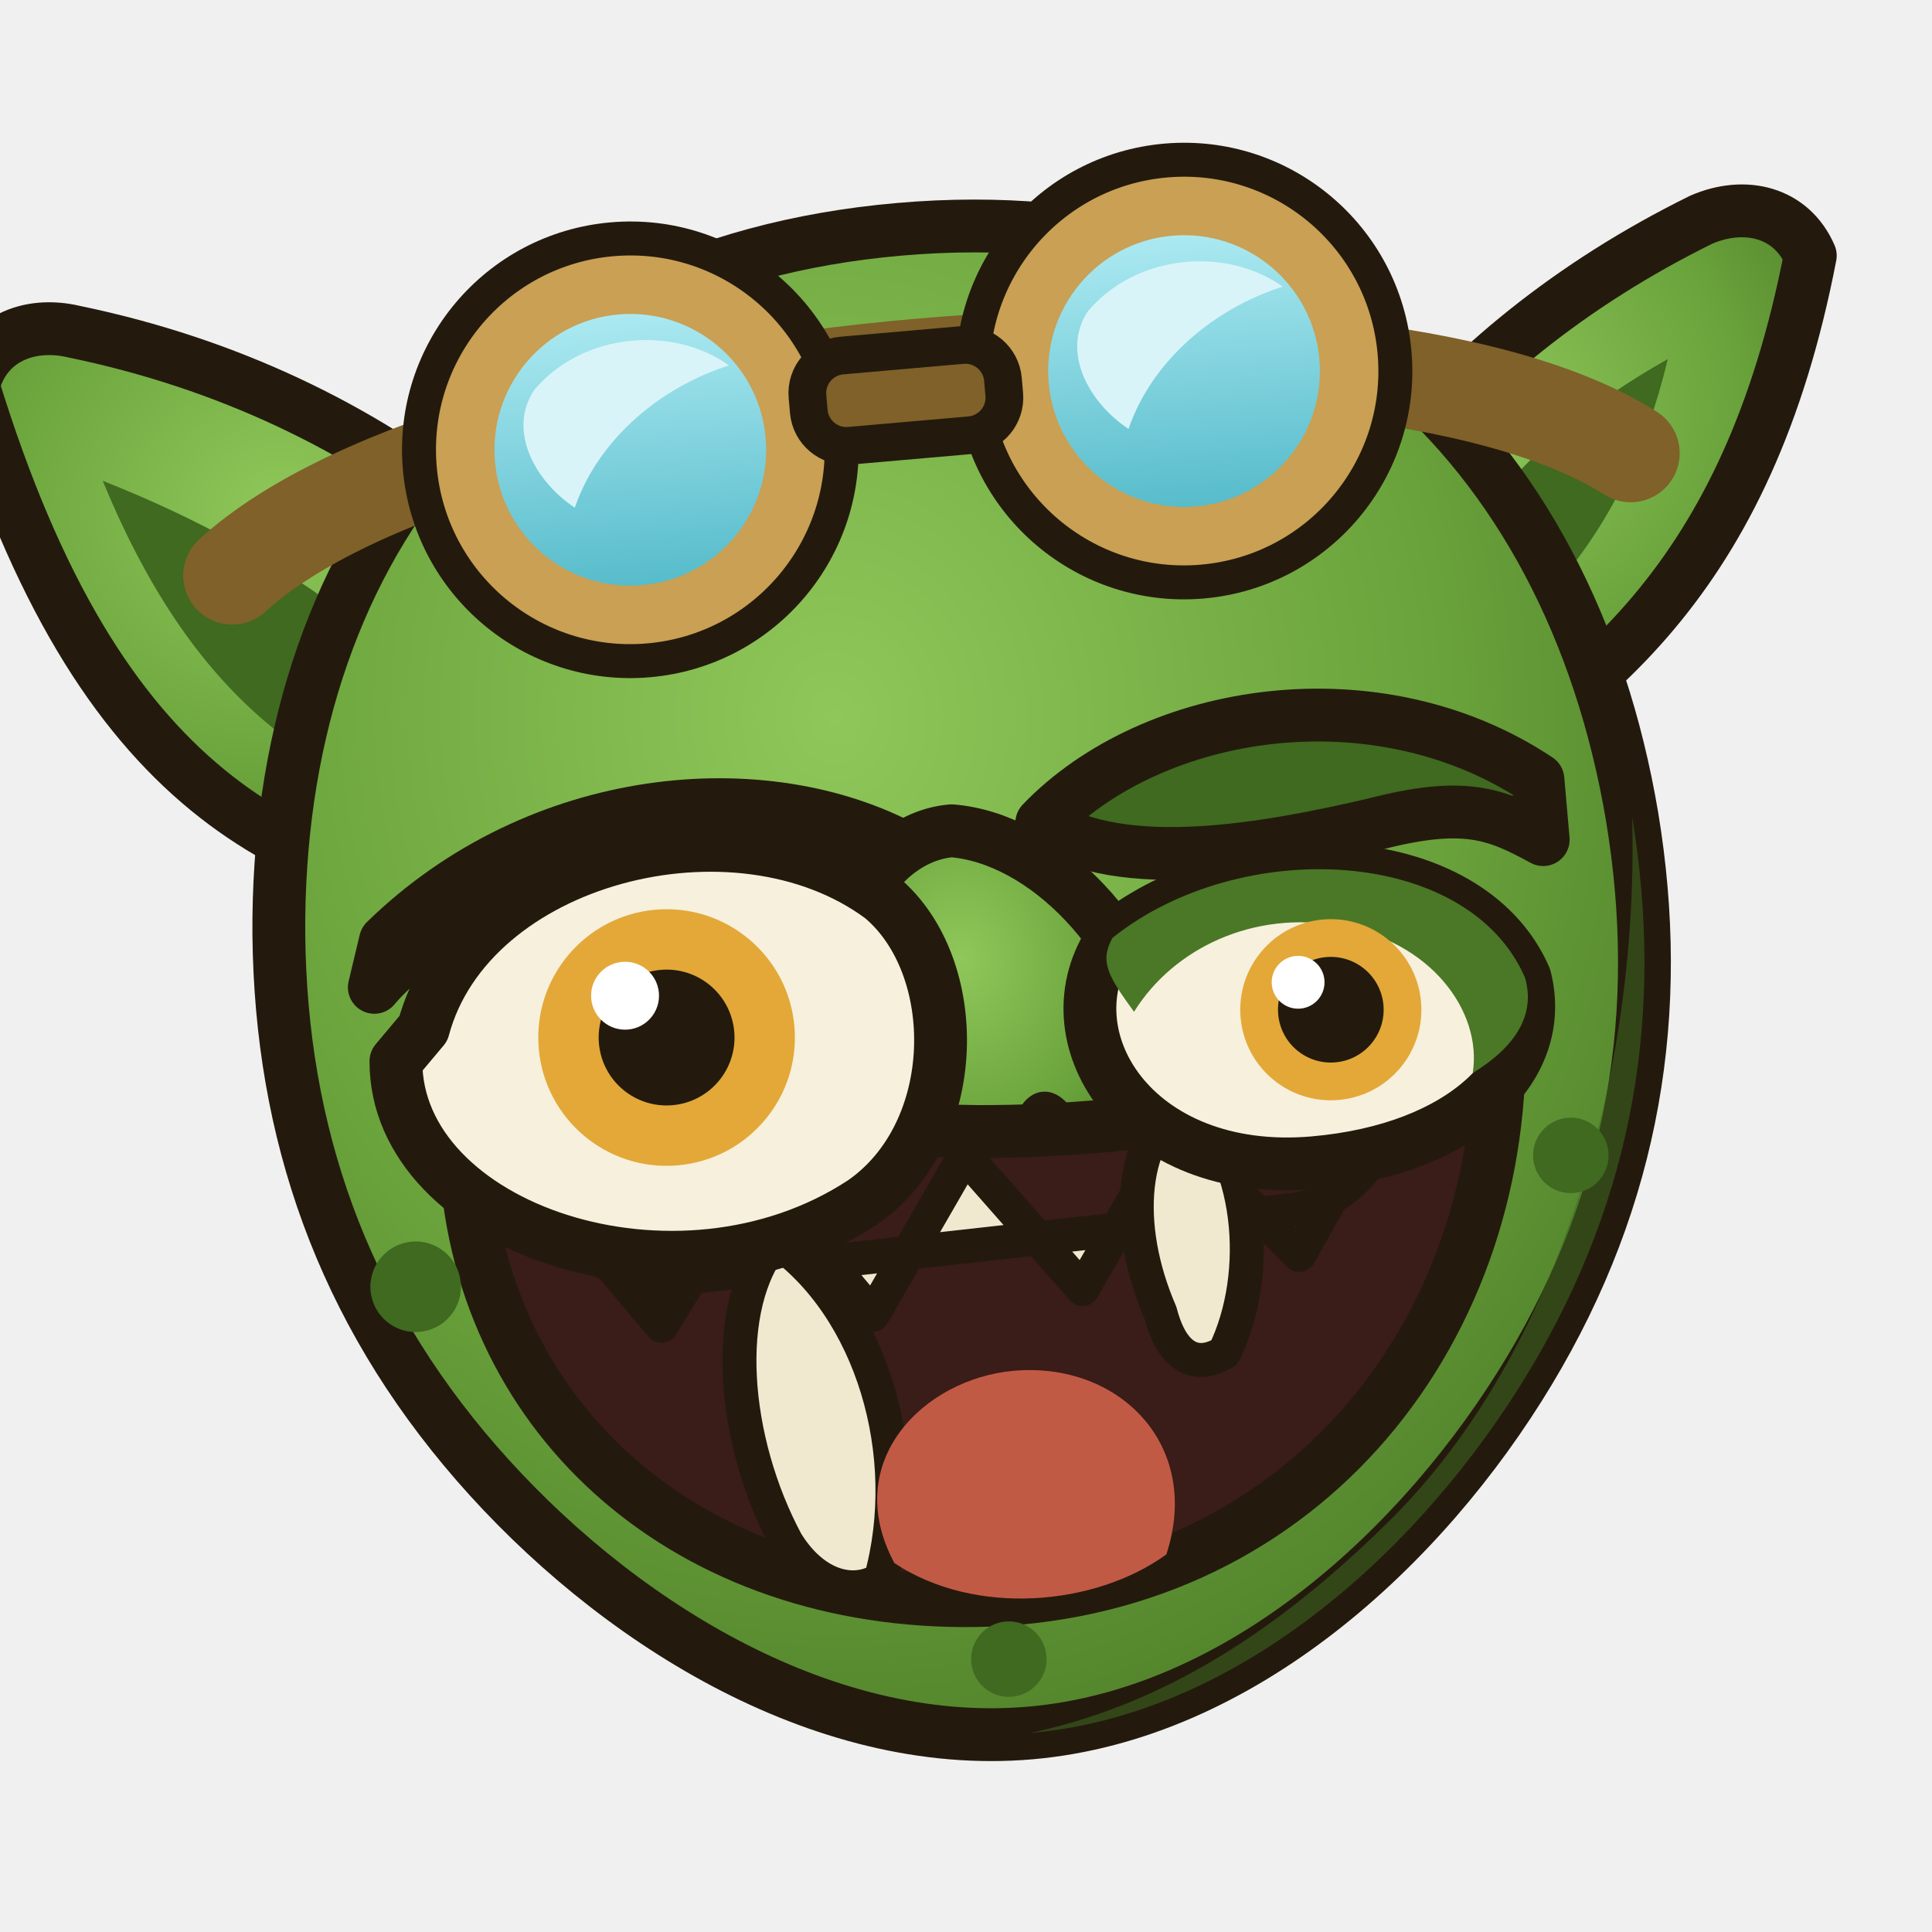
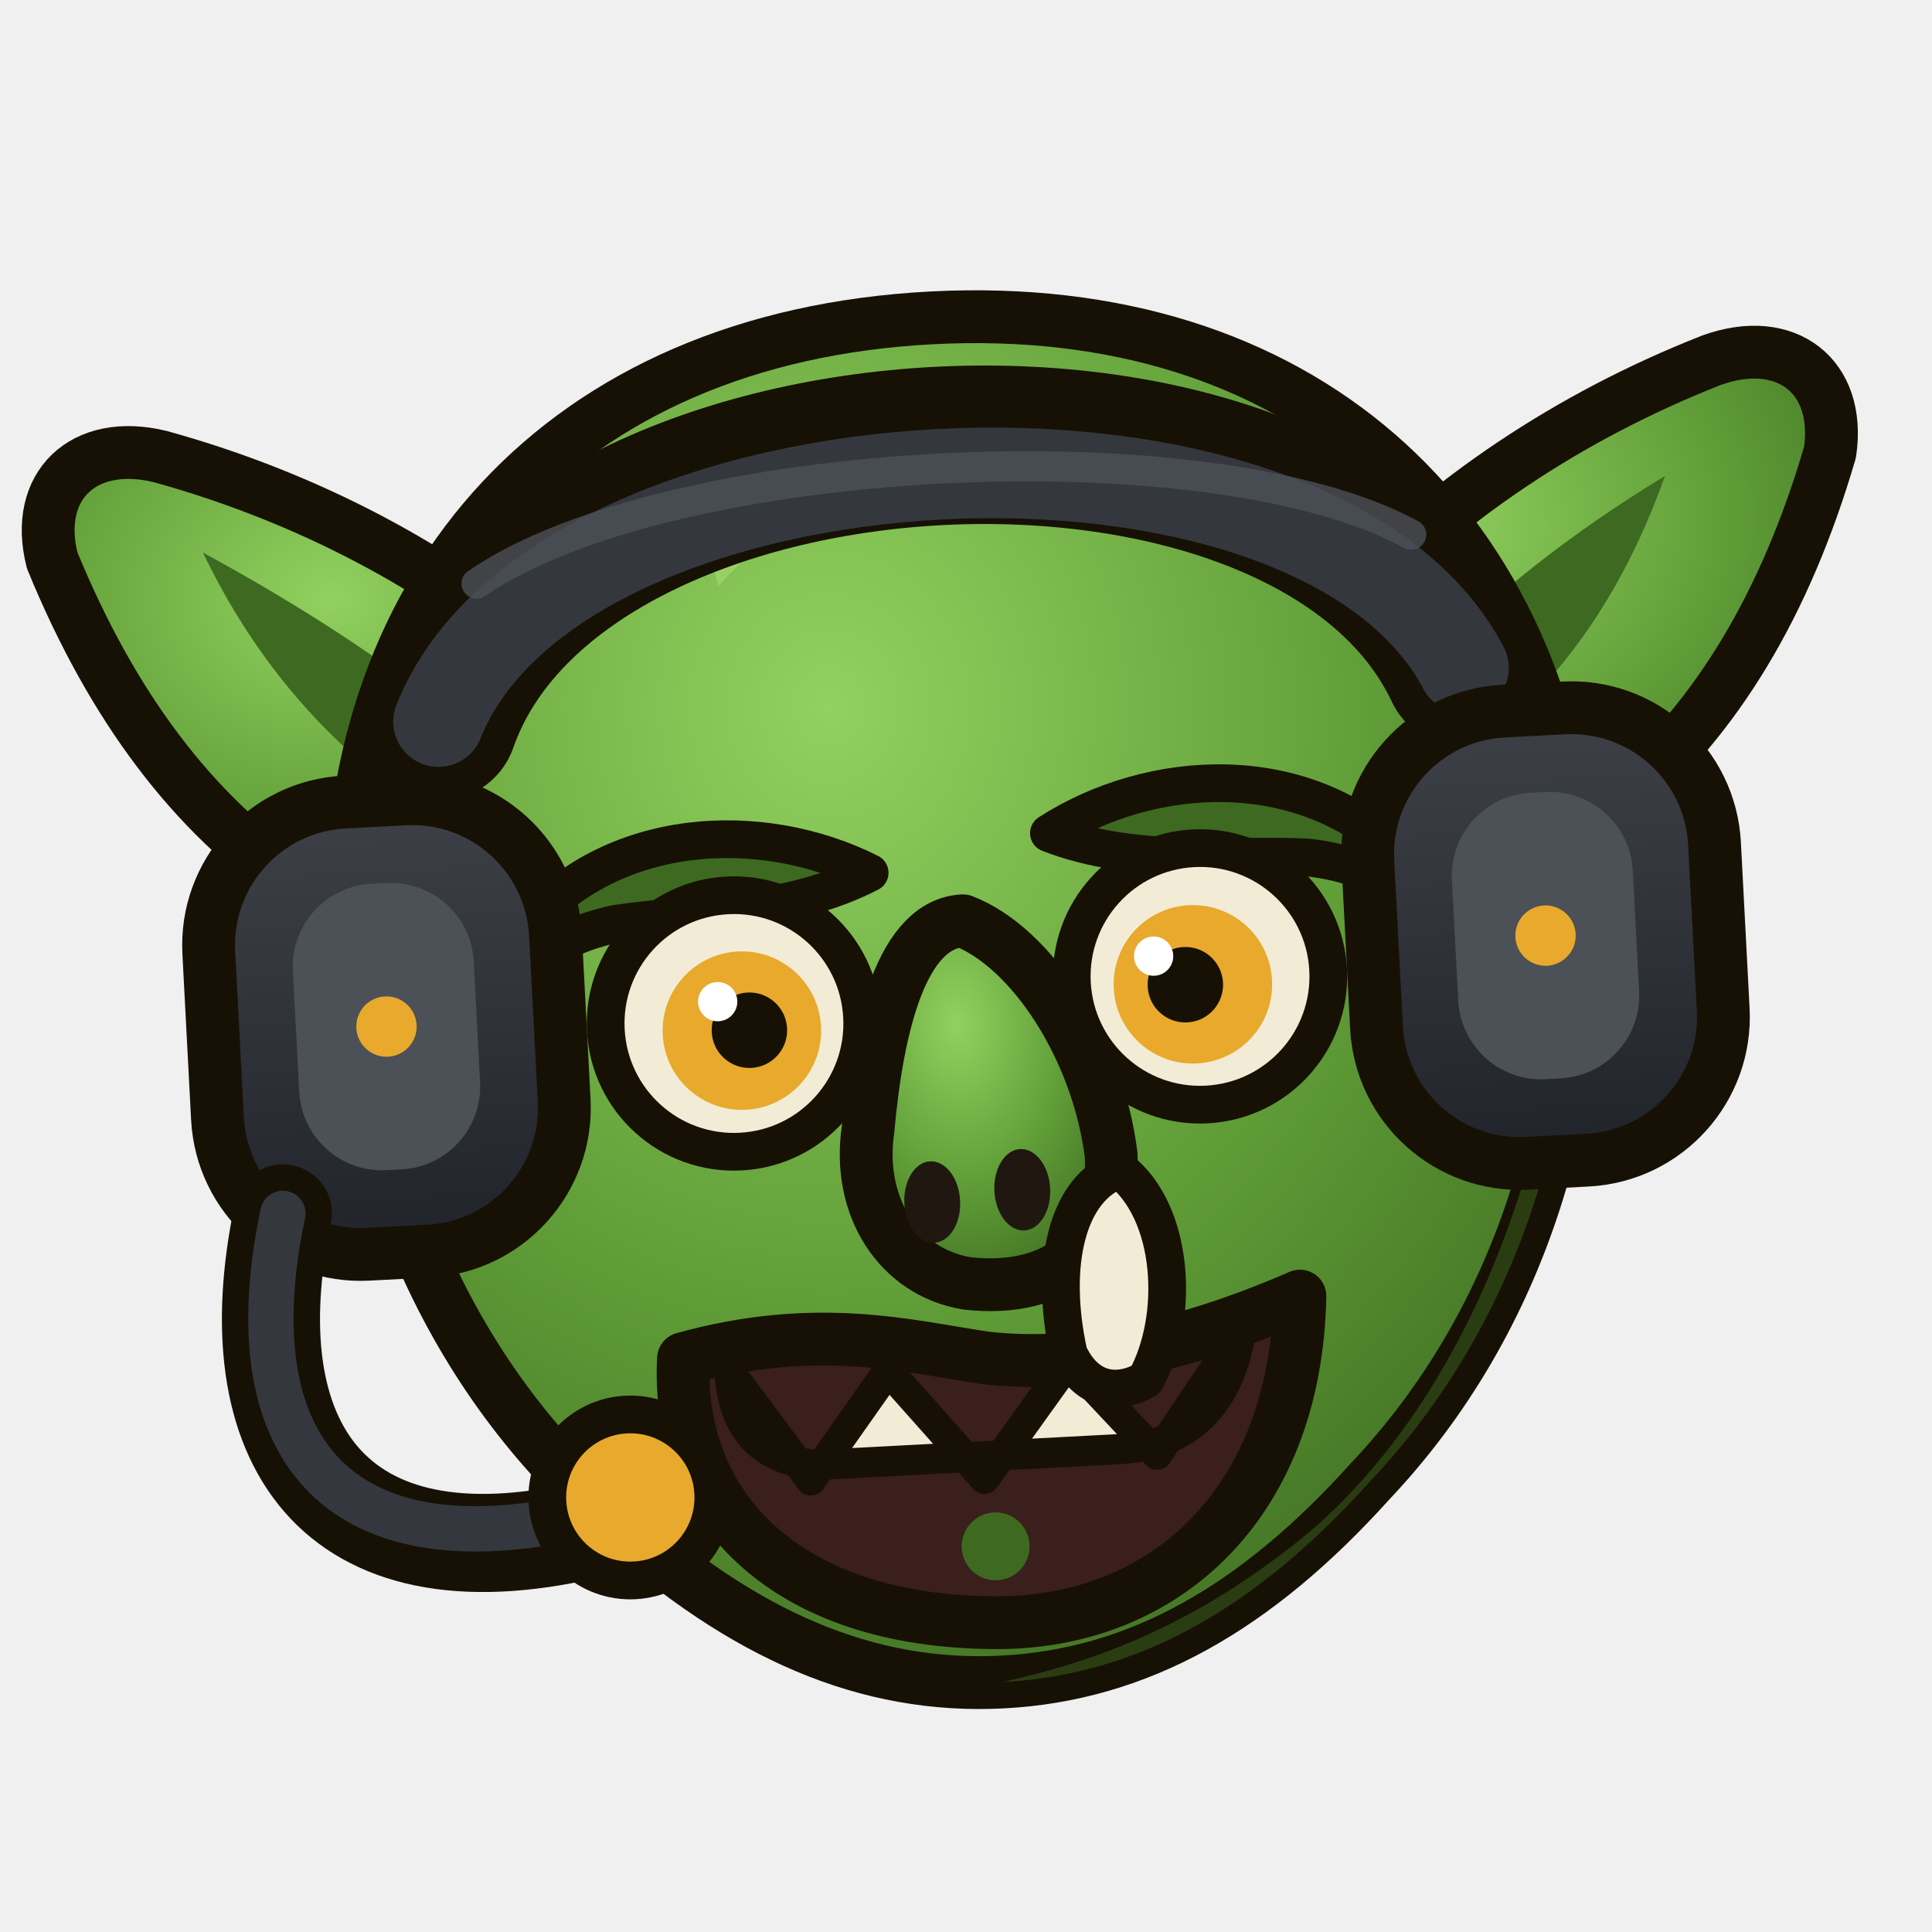
<svg xmlns="http://www.w3.org/2000/svg" viewBox="0 0 256 256" width="256" height="256">
  <defs>
-     <radialGradient id="skin" cx="42%" cy="32%" r="78%">
-       <stop offset="0%" stop-color="#8fc75a" />
-       <stop offset="55%" stop-color="#6ba43c" />
-       <stop offset="100%" stop-color="#4a7826" />
+     <radialGradient id="skin" cx="40%" cy="28%" r="82%">
+       <stop offset="0%" stop-color="#92d15f" />
+       <stop offset="55%" stop-color="#5f9c37" />
+       <stop offset="100%" stop-color="#3d6a20" />
    </radialGradient>
-     <linearGradient id="glass" x1="0" y1="0" x2="0" y2="1">
-       <stop offset="0%" stop-color="#abe9f1" />
-       <stop offset="100%" stop-color="#57bccb" />
+     <linearGradient id="cup" x1="0" y1="0" x2="0" y2="1">
+       <stop offset="0%" stop-color="#3d4147" />
+       <stop offset="100%" stop-color="#21232a" />
    </linearGradient>
    <style>
-       .ink  { stroke:#231a0d; stroke-width:7;   stroke-linejoin:round; stroke-linecap:round; }
-       .ink4 { stroke:#231a0d; stroke-width:4.5; stroke-linejoin:round; }
+       .ink  { stroke:#171105; stroke-width:7;   stroke-linejoin:round; stroke-linecap:round; }
+       .ink5 { stroke:#171105; stroke-width:5;   stroke-linejoin:round; stroke-linecap:round; }
    </style>
  </defs>
-   <g transform="rotate(-5 128 132)">
-     <path class="ink" fill="url(#skin)" d="M70 116 C40 108 16 96 4 40 C6 34 12 32 18 34 C58 46 84 74 96 104 Z" />
-     <path class="ink" fill="url(#skin)" d="M188 112 C214 100 236 86 248 44 C246 38 240 36 234 38 C198 52 176 78 168 104 Z" />
-     <path fill="#3f6a20" d="M64 104 C46 96 30 86 20 54 C44 66 62 82 76 106 Z" />
-     <path fill="#3f6a20" d="M190 100 C206 90 220 80 228 56 C206 66 194 80 186 100 Z" />
-     <path class="ink" fill="url(#skin)" d="M128 30 C182 30 214 66 218 116 C220 142 214 166 198 188 C182 210 156 230 128 230 C100 230 74 210 58 188 C42 166 36 142 38 116 C42 66 74 30 128 30 Z" />
-     <path fill="#3f6a20" opacity="0.55" d="M128 230 C156 230 182 210 198 188 C214 166 220 142 218 116 C216 150 202 186 178 206 C160 221 144 228 128 230 Z" />
-     <path fill="#a6d873" opacity="0.5" d="M84 56 C104 40 150 38 170 50 C142 46 112 52 92 72 Z" />
-     <path class="ink" fill="#3f6a20" d="M52 118 C74 100 104 100 122 112 C112 122 92 122 76 118 C64 116 56 118 50 124 Z" />
-     <path class="ink" fill="#3f6a20" d="M206 110 C186 94 156 96 140 110 C150 118 170 116 184 114 C196 112 200 114 206 118 Z" />
-     <path class="ink" fill="url(#skin)" d="M128 110 C140 112 152 126 154 144 C154 158 145 165 128 163 C116 161 109 150 109 138 C109 124 117 110 128 110 Z" />
-     <ellipse cx="121" cy="153" rx="4.5" ry="6.5" fill="#241a0e" />
-     <ellipse cx="137" cy="152" rx="4.5" ry="6.5" fill="#241a0e" />
-     <path class="ink" fill="#3a1c18" d="M60 150 C86 144 108 148 128 150 C150 152 176 150 198 142 C196 182 166 214 124 212 C86 210 60 184 60 150 Z" />
-     <path fill="#f1e9cf" stroke="#231a0d" stroke-width="4.5" stroke-linejoin="round" d="M70 152 L84 172 L98 153 L112 173 L126 153 L140 172 L154 152 L169 170 L184 148 C182 158 176 164 168 164 L84 166 C76 164 71 158 70 152 Z" />
-     <path class="ink4" fill="#f1e9cf" d="M98 202 C92 188 92 170 100 162 C112 172 116 192 110 208 C106 210 101 208 98 202 Z" />
-     <path class="ink4" fill="#f1e9cf" d="M150 176 C146 164 148 152 156 148 C164 156 164 172 158 182 C154 184 151 182 150 176 Z" />
-     <path fill="#c15a45" d="M112 206 C106 192 118 182 130 182 C144 182 154 194 148 208 C138 214 122 214 112 206 Z" />
-     <path class="ink" fill="#f6f0dc" d="M56 130 C64 108 100 102 118 118 C128 128 126 150 112 158 C86 172 50 156 52 134 Z" />
-     <circle cx="88" cy="134" r="17" fill="#e3a838" />
-     <circle cx="88" cy="134" r="9" fill="#231a0d" />
-     <circle cx="83" cy="128" r="4.5" fill="#fff" />
-     <path class="ink" fill="#f6f0dc" d="M148 126 C166 114 196 118 202 136 C204 148 192 158 172 158 C148 158 138 138 148 126 Z" />
-     <path fill="#4a7826" d="M148 126 C166 114 196 118 202 136 C203 141 200 145 194 148 C196 140 190 130 178 127 C167 124 156 128 150 136 C147 131 146 129 148 126 Z" />
-     <circle cx="176" cy="138" r="12" fill="#e3a838" />
-     <circle cx="176" cy="138" r="7" fill="#231a0d" />
-     <circle cx="172" cy="134" r="3.5" fill="#fff" />
-     <circle cx="52" cy="164" r="6" fill="#3f6a20" />
-     <circle cx="206" cy="160" r="5" fill="#3f6a20" />
-     <circle cx="126" cy="220" r="5" fill="#3f6a20" />
-     <path d="M36 68 C70 42 188 42 222 68" fill="none" stroke="#7f6129" stroke-width="13" stroke-linecap="round" />
-     <g class="ink4">
-       <circle cx="90" cy="56" r="28" fill="#c9a054" />
-       <circle cx="164" cy="52" r="28" fill="#c9a054" />
-     </g>
-     <circle cx="90" cy="56" r="18" fill="url(#glass)" />
-     <circle cx="164" cy="52" r="18" fill="url(#glass)" />
-     <path d="M78 47 C85 40 97 40 104 46 C95 48 86 54 82 63 C77 59 74 52 78 47 Z" fill="#d9f4f8" />
-     <path d="M152 43 C159 36 171 36 178 42 C169 44 160 50 156 59 C151 55 148 48 152 43 Z" fill="#d9f4f8" />
-     <rect x="114" y="46" width="26" height="12" rx="5" fill="#7f6129" stroke="#231a0d" stroke-width="5" />
+   <g transform="rotate(-3 128 130)">
+     <path class="ink" fill="url(#skin)" d="M86 128 C50 126 24 108 10 68 C8 58 15 52 25 55 C64 68 92 96 102 126 Z" />
+     <path class="ink" fill="url(#skin)" d="M170 126 C206 124 232 106 246 66 C248 56 241 50 231 53 C192 66 164 94 154 124 Z" />
+     <path fill="#3d6a20" d="M82 116 C58 108 40 92 30 68 C56 84 74 100 90 124 Z" />
+     <path fill="#3d6a20" d="M174 114 C198 106 214 92 224 68 C198 82 182 98 166 120 Z" />
+     <path class="ink" fill="url(#skin)" d="M128 42       C177 42 207 73 209 118       C210 150 199 179 178 199       C162 215 146 223 128 223       C110 223 94 215 78 199       C57 179 46 150 47 118       C49 73 79 42 128 42 Z" />
+     <path fill="#3d6a20" opacity="0.5" d="M128 223 C146 223 162 215 178 199 C199 179 210 150 209 118 C207 153 193 187 170 205 C154 217 140 221 128 223 Z" />
+     <path fill="#a9db76" opacity="0.55" d="M94 60 C114 46 148 46 166 58 C142 54 116 58 98 76 Z" />
+     <path class="ink5" fill="#3d6a20" d="M70 120 C82 107 102 107 116 115 C105 120 92 119 82 120 C76 121 72 123 68 127 Z" />
+     <path class="ink5" fill="#3d6a20" d="M186 116 C174 103 154 103 140 111 C151 116 164 115 174 116 C180 117 184 119 188 123 Z" />
+     <circle class="ink5" cx="97" cy="134" r="17" fill="#f2ecd6" />
+     <circle class="ink5" cx="159" cy="131" r="17" fill="#f2ecd6" />
+     <circle cx="98" cy="135" r="10.5" fill="#e8a92c" />
+     <circle cx="158" cy="132" r="10.5" fill="#e8a92c" />
+     <circle cx="99" cy="135" r="5" fill="#171105" />
+     <circle cx="157" cy="132" r="5" fill="#171105" />
+     <circle cx="95" cy="131" r="2.6" fill="#fff" />
+     <circle cx="153" cy="128" r="2.6" fill="#fff" />
+     <path class="ink" fill="url(#skin)" d="M128 122 C137 126 145 140 146 154 C146 166 138 172 126 170 C117 168 112 159 114 149 C116 135 120 122 128 122 Z" />
+     <ellipse cx="122" cy="159" rx="3.7" ry="5.4" fill="#201810" />
+     <ellipse cx="134" cy="158" rx="3.7" ry="5.4" fill="#201810" />
+     <path class="ink" fill="#3a1f1c" d="M88 178 C106 174 118 178 128 180 C140 182 154 180 170 174 C168 202 149 217 126 215 C99 213 86 197 88 178 Z" />
+     <path fill="#f2ecd6" stroke="#171105" stroke-width="4" stroke-linejoin="round" d="M94 180 L104 195 L115 181 L127 196 L139 181 L150 194 L162 178          C160 188 154 193 145 193 L105 193 C97 192 94 187 94 180 Z" />
+     <path class="ink5" fill="#f2ecd6" d="M139 180 C137 168 140 158 147 156 C154 162 154 176 149 184 C145 186 141 185 139 180 Z" />
+     <circle cx="62" cy="150" r="5" fill="#3d6a20" />
+     <circle cx="196" cy="146" r="4.5" fill="#3d6a20" />
+     <circle cx="128" cy="205" r="4.5" fill="#3d6a20" />
+     <path d="M60 92 C78 48 178 48 196 92" fill="none" stroke="#171105" stroke-width="21" stroke-linecap="round" />
+     <path d="M60 92 C78 53 178 53 196 92" fill="none" stroke="#34383e" stroke-width="12" stroke-linecap="round" />
+     <path d="M66 74 C92 58 164 58 190 74" fill="none" stroke="#4c5057" stroke-width="4" stroke-linecap="round" opacity="0.8" />
+     <rect class="ink" x="28" y="102" width="46" height="60" rx="19" fill="url(#cup)" />
+     <rect x="39" y="113" width="24" height="38" rx="11" fill="#4c5057" />
+     <circle cx="51" cy="132" r="4" fill="#e8a92c" />
+     <rect class="ink" x="182" y="98" width="46" height="60" rx="19" fill="url(#cup)" />
+     <rect x="193" y="109" width="24" height="38" rx="11" fill="#4c5057" />
+     <circle cx="205" cy="128" r="4" fill="#e8a92c" />
+     <path d="M36 156 C28 186 40 206 74 200" fill="none" stroke="#171105" stroke-width="13" stroke-linecap="round" />
+     <path d="M36 156 C28 186 40 204 74 198" fill="none" stroke="#34383e" stroke-width="6" stroke-linecap="round" />
+     <circle class="ink5" cx="80" cy="196" r="11" fill="#e8a92c" />
  </g>
</svg>
